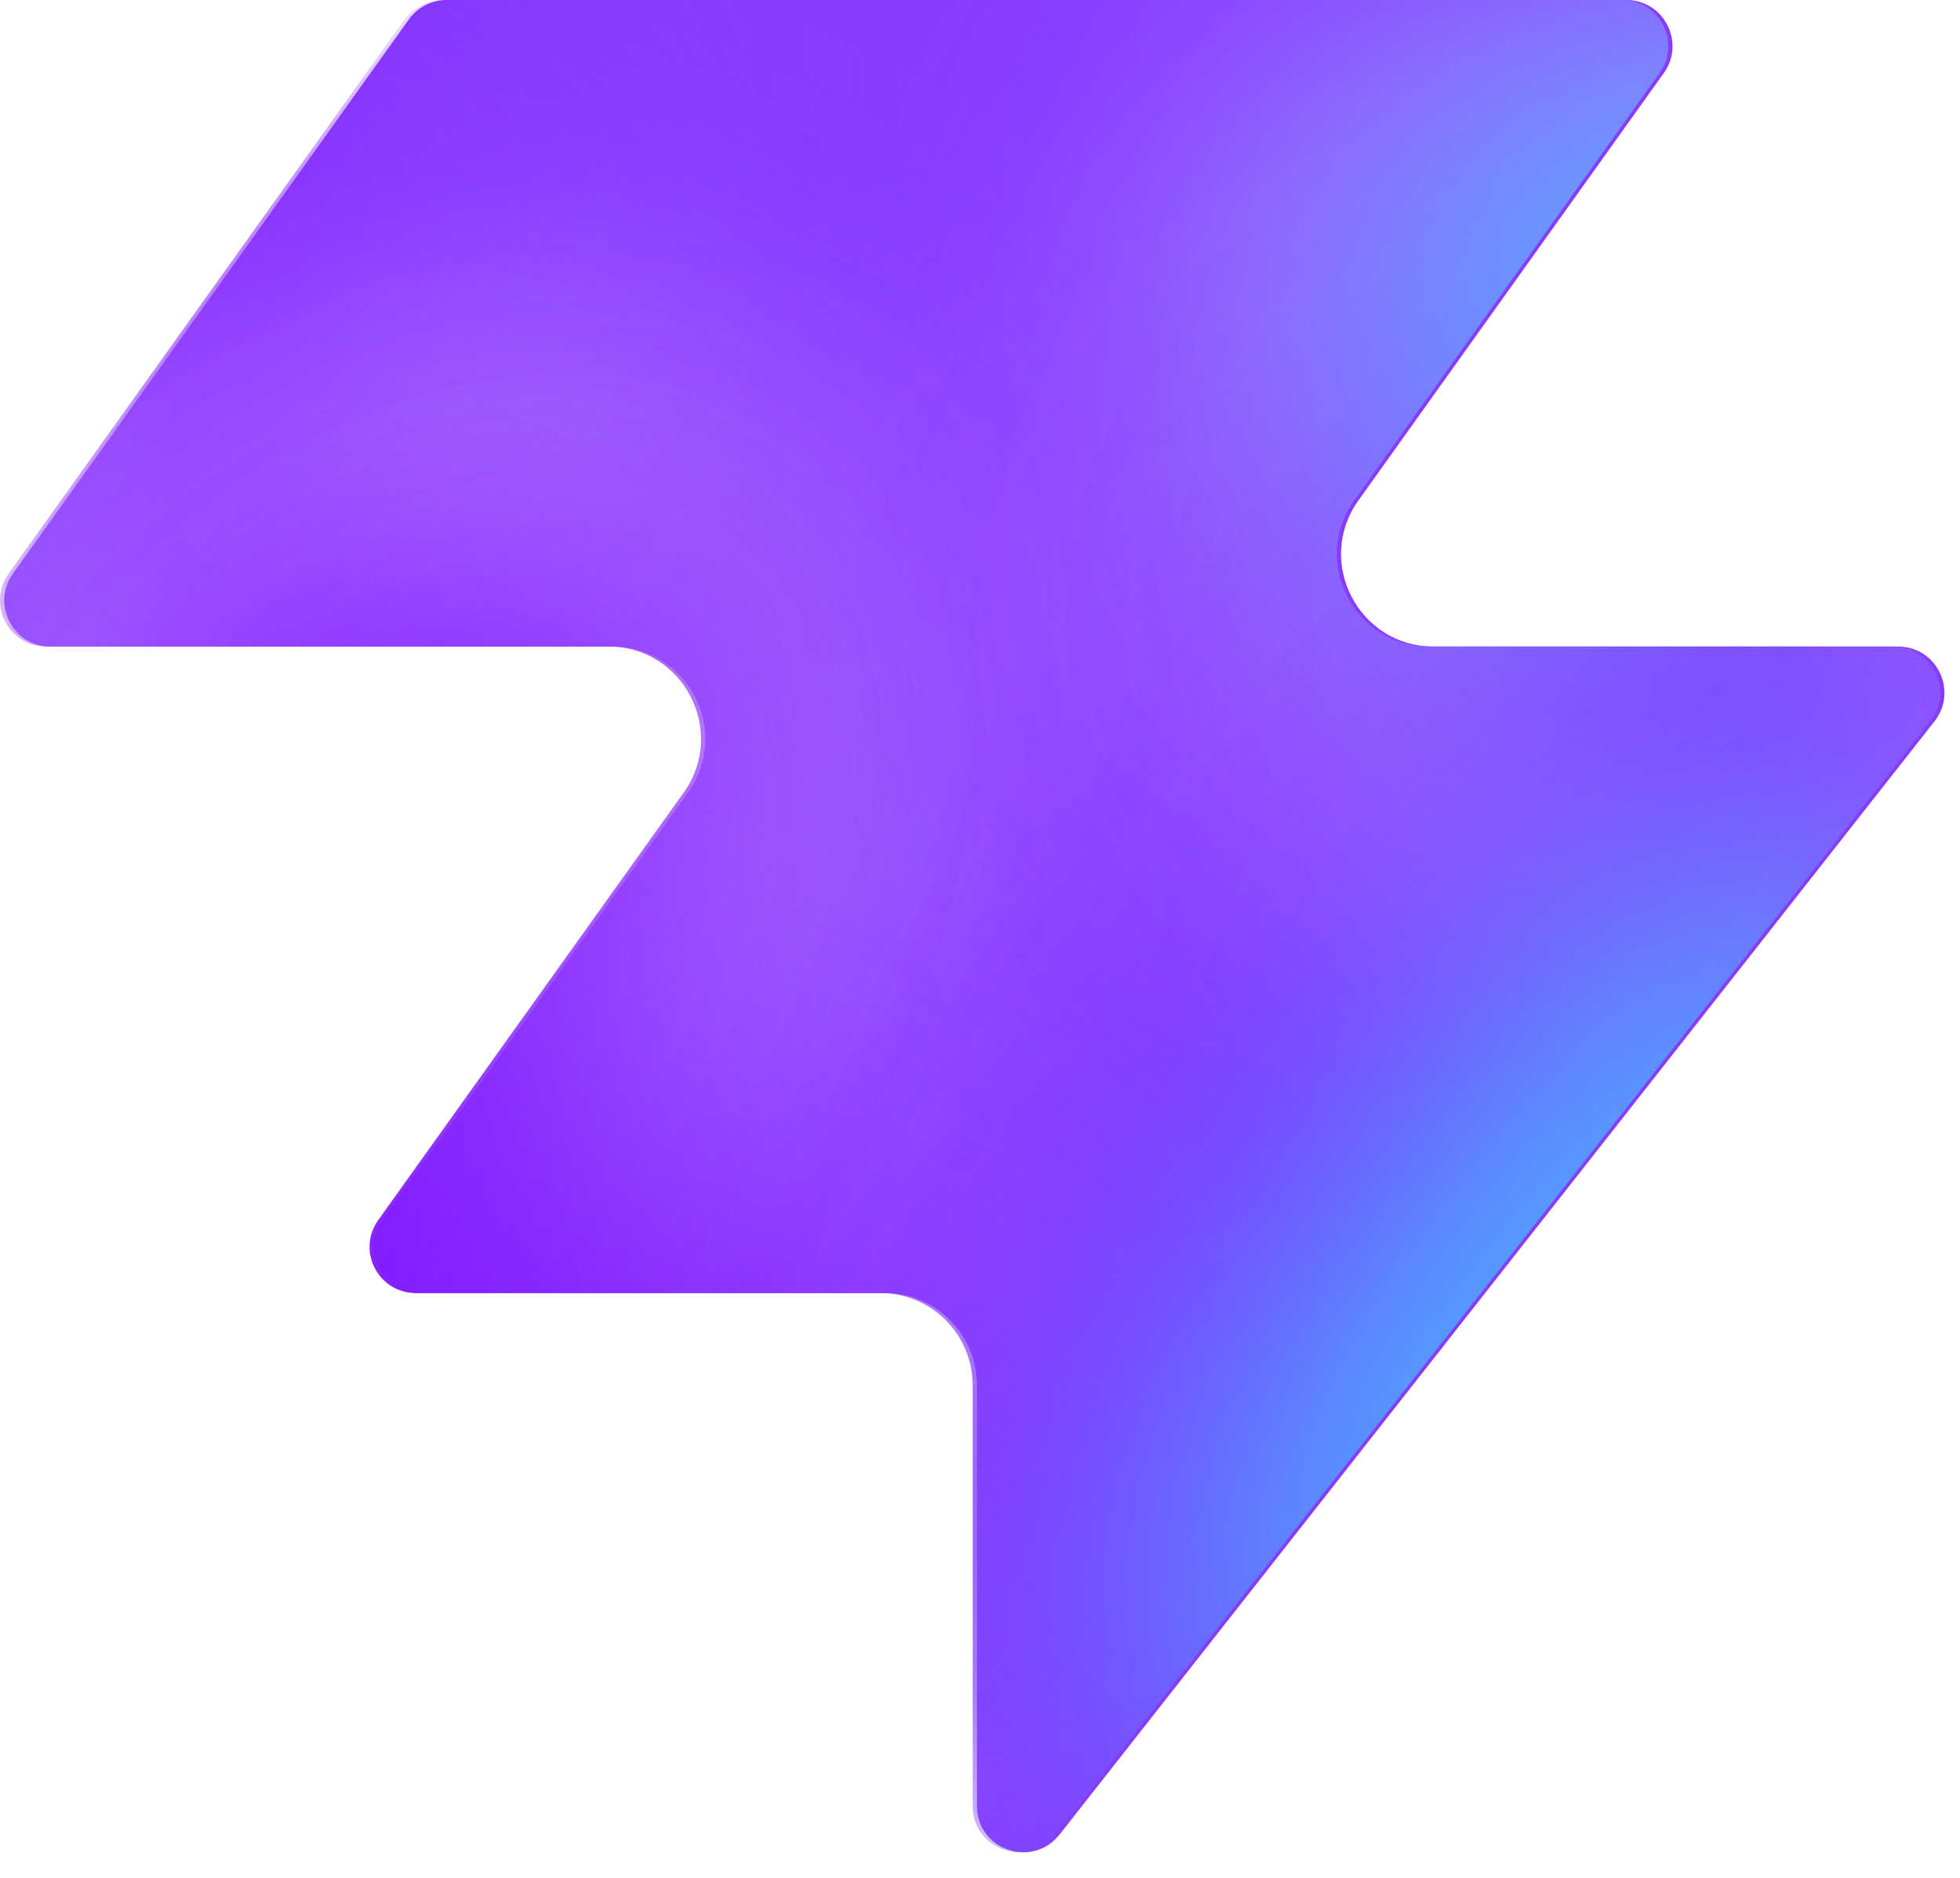
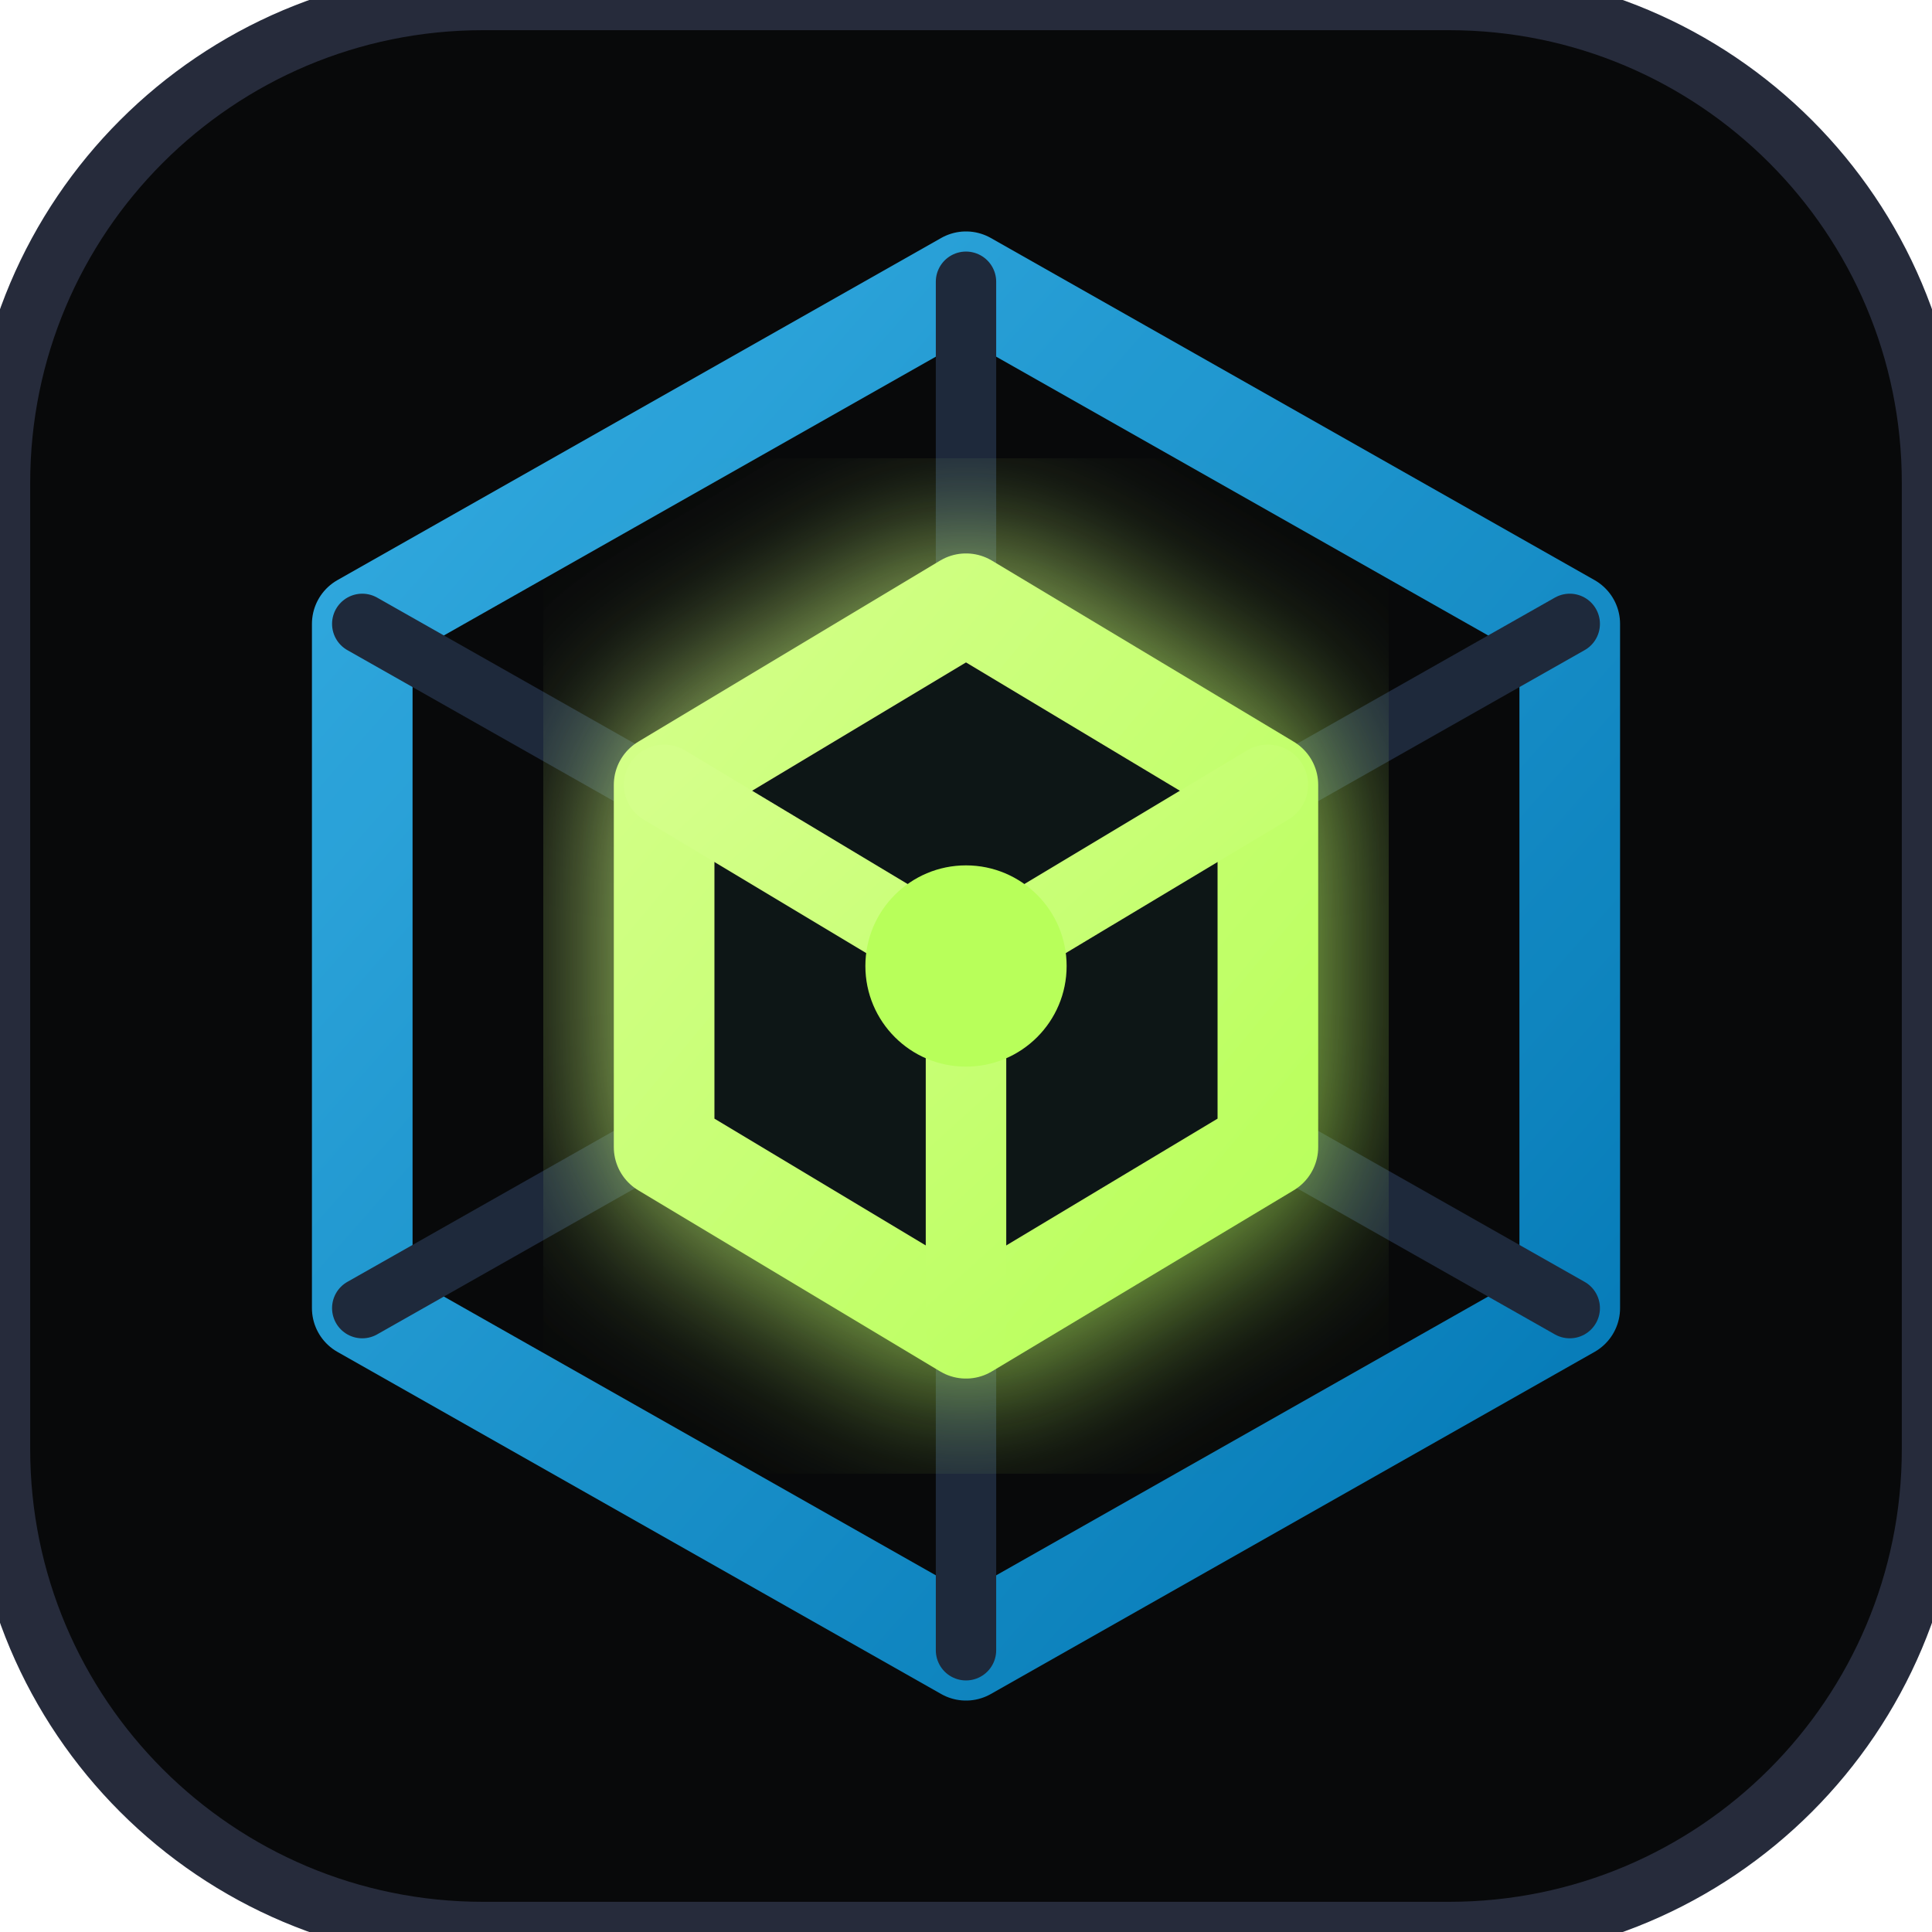
- <svg xmlns="http://www.w3.org/2000/svg" width="48" height="46" fill="none" viewBox="0 0 48 46">
-   <path fill="#863bff" d="M25.946 44.938c-.664.845-2.021.375-2.021-.698V33.937a2.26 2.26 0 0 0-2.262-2.262H10.287c-.92 0-1.456-1.04-.92-1.788l7.48-10.471c1.07-1.497 0-3.578-1.842-3.578H1.237c-.92 0-1.456-1.04-.92-1.788L10.013.474c.214-.297.556-.474.92-.474h28.894c.92 0 1.456 1.04.92 1.788l-7.48 10.471c-1.07 1.498 0 3.579 1.842 3.579h11.377c.943 0 1.473 1.088.89 1.83L25.947 44.94z" style="fill:#863bff;fill:color(display-p3 .525 .23 1);fill-opacity:1" />
-   <mask id="a" width="48" height="46" x="0" y="0" maskUnits="userSpaceOnUse" style="mask-type:alpha">
-     <path fill="#000" d="M25.842 44.938c-.664.844-2.021.375-2.021-.698V33.937a2.26 2.26 0 0 0-2.262-2.262H10.183c-.92 0-1.456-1.04-.92-1.788l7.48-10.471c1.07-1.498 0-3.579-1.842-3.579H1.133c-.92 0-1.456-1.04-.92-1.787L9.91.473c.214-.297.556-.474.92-.474h28.894c.92 0 1.456 1.04.92 1.788l-7.48 10.471c-1.07 1.498 0 3.578 1.842 3.578h11.377c.943 0 1.473 1.088.89 1.832L25.843 44.94z" style="fill:#000;fill-opacity:1" />
-   </mask>
-   <g mask="url(#a)">
-     <g filter="url(#b)">
-       <ellipse cx="5.508" cy="14.704" fill="#ede6ff" rx="5.508" ry="14.704" style="fill:#ede6ff;fill:color(display-p3 .927 .903 1);fill-opacity:1" transform="matrix(.00324 1 1 -.00324 -4.47 31.516)" />
-     </g>
-     <g filter="url(#c)">
-       <ellipse cx="10.399" cy="29.851" fill="#ede6ff" rx="10.399" ry="29.851" style="fill:#ede6ff;fill:color(display-p3 .927 .903 1);fill-opacity:1" transform="matrix(.00324 1 1 -.00324 -39.328 7.883)" />
-     </g>
-     <g filter="url(#d)">
-       <ellipse cx="5.508" cy="30.487" fill="#7e14ff" rx="5.508" ry="30.487" style="fill:#7e14ff;fill:color(display-p3 .492 .077 1);fill-opacity:1" transform="rotate(89.814 -25.913 -14.639)scale(1 -1)" />
-     </g>
-     <g filter="url(#e)">
-       <ellipse cx="5.508" cy="30.599" fill="#7e14ff" rx="5.508" ry="30.599" style="fill:#7e14ff;fill:color(display-p3 .492 .077 1);fill-opacity:1" transform="rotate(89.814 -32.644 -3.334)scale(1 -1)" />
-     </g>
-     <g filter="url(#f)">
-       <ellipse cx="5.508" cy="30.599" fill="#7e14ff" rx="5.508" ry="30.599" style="fill:#7e14ff;fill:color(display-p3 .492 .077 1);fill-opacity:1" transform="matrix(.00324 1 1 -.00324 -34.34 30.47)" />
-     </g>
-     <g filter="url(#g)">
-       <ellipse cx="14.072" cy="22.078" fill="#ede6ff" rx="14.072" ry="22.078" style="fill:#ede6ff;fill:color(display-p3 .927 .903 1);fill-opacity:1" transform="rotate(93.35 24.506 48.493)scale(-1 1)" />
-     </g>
-     <g filter="url(#h)">
-       <ellipse cx="3.47" cy="21.501" fill="#7e14ff" rx="3.47" ry="21.501" style="fill:#7e14ff;fill:color(display-p3 .492 .077 1);fill-opacity:1" transform="rotate(89.009 28.708 47.59)scale(-1 1)" />
-     </g>
-     <g filter="url(#i)">
-       <ellipse cx="3.47" cy="21.501" fill="#7e14ff" rx="3.47" ry="21.501" style="fill:#7e14ff;fill:color(display-p3 .492 .077 1);fill-opacity:1" transform="rotate(89.009 28.708 47.59)scale(-1 1)" />
-     </g>
-     <g filter="url(#j)">
-       <ellipse cx=".387" cy="8.972" fill="#7e14ff" rx="4.407" ry="29.108" style="fill:#7e14ff;fill:color(display-p3 .492 .077 1);fill-opacity:1" transform="rotate(39.51 .387 8.972)" />
-     </g>
-     <g filter="url(#k)">
-       <ellipse cx="47.523" cy="-6.092" fill="#7e14ff" rx="4.407" ry="29.108" style="fill:#7e14ff;fill:color(display-p3 .492 .077 1);fill-opacity:1" transform="rotate(37.892 47.523 -6.092)" />
-     </g>
-     <g filter="url(#l)">
-       <ellipse cx="41.412" cy="6.333" fill="#47bfff" rx="5.971" ry="9.665" style="fill:#47bfff;fill:color(display-p3 .28 .748 1);fill-opacity:1" transform="rotate(37.892 41.412 6.333)" />
-     </g>
-     <g filter="url(#m)">
-       <ellipse cx="-1.879" cy="38.332" fill="#7e14ff" rx="4.407" ry="29.108" style="fill:#7e14ff;fill:color(display-p3 .492 .077 1);fill-opacity:1" transform="rotate(37.892 -1.88 38.332)" />
-     </g>
-     <g filter="url(#n)">
-       <ellipse cx="-1.879" cy="38.332" fill="#7e14ff" rx="4.407" ry="29.108" style="fill:#7e14ff;fill:color(display-p3 .492 .077 1);fill-opacity:1" transform="rotate(37.892 -1.88 38.332)" />
-     </g>
-     <g filter="url(#o)">
-       <ellipse cx="35.651" cy="29.907" fill="#7e14ff" rx="4.407" ry="29.108" style="fill:#7e14ff;fill:color(display-p3 .492 .077 1);fill-opacity:1" transform="rotate(37.892 35.651 29.907)" />
-     </g>
-     <g filter="url(#p)">
-       <ellipse cx="38.418" cy="32.4" fill="#47bfff" rx="5.971" ry="15.297" style="fill:#47bfff;fill:color(display-p3 .28 .748 1);fill-opacity:1" transform="rotate(37.892 38.418 32.4)" />
-     </g>
-   </g>
+ <svg xmlns="http://www.w3.org/2000/svg" viewBox="0 0 48 48" width="48" height="48" fill="none">
  <defs>
-     <filter id="b" width="60.045" height="41.654" x="-19.77" y="16.149" color-interpolation-filters="sRGB" filterUnits="userSpaceOnUse">
-       <feFlood flood-opacity="0" result="BackgroundImageFix" />
-       <feBlend in="SourceGraphic" in2="BackgroundImageFix" result="shape" />
-       <feGaussianBlur result="effect1_foregroundBlur_2002_17158" stdDeviation="7.659" />
-     </filter>
-     <filter id="c" width="90.34" height="51.437" x="-54.613" y="-7.533" color-interpolation-filters="sRGB" filterUnits="userSpaceOnUse">
-       <feFlood flood-opacity="0" result="BackgroundImageFix" />
-       <feBlend in="SourceGraphic" in2="BackgroundImageFix" result="shape" />
-       <feGaussianBlur result="effect1_foregroundBlur_2002_17158" stdDeviation="7.659" />
-     </filter>
-     <filter id="d" width="79.355" height="29.4" x="-49.64" y="2.03" color-interpolation-filters="sRGB" filterUnits="userSpaceOnUse">
-       <feFlood flood-opacity="0" result="BackgroundImageFix" />
-       <feBlend in="SourceGraphic" in2="BackgroundImageFix" result="shape" />
-       <feGaussianBlur result="effect1_foregroundBlur_2002_17158" stdDeviation="4.596" />
-     </filter>
-     <filter id="e" width="79.579" height="29.4" x="-45.045" y="20.029" color-interpolation-filters="sRGB" filterUnits="userSpaceOnUse">
-       <feFlood flood-opacity="0" result="BackgroundImageFix" />
-       <feBlend in="SourceGraphic" in2="BackgroundImageFix" result="shape" />
-       <feGaussianBlur result="effect1_foregroundBlur_2002_17158" stdDeviation="4.596" />
-     </filter>
-     <filter id="f" width="79.579" height="29.4" x="-43.513" y="21.178" color-interpolation-filters="sRGB" filterUnits="userSpaceOnUse">
-       <feFlood flood-opacity="0" result="BackgroundImageFix" />
-       <feBlend in="SourceGraphic" in2="BackgroundImageFix" result="shape" />
-       <feGaussianBlur result="effect1_foregroundBlur_2002_17158" stdDeviation="4.596" />
-     </filter>
-     <filter id="g" width="74.749" height="58.852" x="15.756" y="-17.901" color-interpolation-filters="sRGB" filterUnits="userSpaceOnUse">
-       <feFlood flood-opacity="0" result="BackgroundImageFix" />
-       <feBlend in="SourceGraphic" in2="BackgroundImageFix" result="shape" />
-       <feGaussianBlur result="effect1_foregroundBlur_2002_17158" stdDeviation="7.659" />
-     </filter>
-     <filter id="h" width="61.377" height="25.362" x="23.548" y="2.284" color-interpolation-filters="sRGB" filterUnits="userSpaceOnUse">
-       <feFlood flood-opacity="0" result="BackgroundImageFix" />
-       <feBlend in="SourceGraphic" in2="BackgroundImageFix" result="shape" />
-       <feGaussianBlur result="effect1_foregroundBlur_2002_17158" stdDeviation="4.596" />
-     </filter>
-     <filter id="i" width="61.377" height="25.362" x="23.548" y="2.284" color-interpolation-filters="sRGB" filterUnits="userSpaceOnUse">
-       <feFlood flood-opacity="0" result="BackgroundImageFix" />
-       <feBlend in="SourceGraphic" in2="BackgroundImageFix" result="shape" />
-       <feGaussianBlur result="effect1_foregroundBlur_2002_17158" stdDeviation="4.596" />
-     </filter>
-     <filter id="j" width="56.045" height="63.649" x="-27.636" y="-22.853" color-interpolation-filters="sRGB" filterUnits="userSpaceOnUse">
-       <feFlood flood-opacity="0" result="BackgroundImageFix" />
-       <feBlend in="SourceGraphic" in2="BackgroundImageFix" result="shape" />
-       <feGaussianBlur result="effect1_foregroundBlur_2002_17158" stdDeviation="4.596" />
-     </filter>
-     <filter id="k" width="54.814" height="64.646" x="20.116" y="-38.415" color-interpolation-filters="sRGB" filterUnits="userSpaceOnUse">
-       <feFlood flood-opacity="0" result="BackgroundImageFix" />
-       <feBlend in="SourceGraphic" in2="BackgroundImageFix" result="shape" />
-       <feGaussianBlur result="effect1_foregroundBlur_2002_17158" stdDeviation="4.596" />
-     </filter>
-     <filter id="l" width="33.541" height="35.313" x="24.641" y="-11.323" color-interpolation-filters="sRGB" filterUnits="userSpaceOnUse">
-       <feFlood flood-opacity="0" result="BackgroundImageFix" />
-       <feBlend in="SourceGraphic" in2="BackgroundImageFix" result="shape" />
-       <feGaussianBlur result="effect1_foregroundBlur_2002_17158" stdDeviation="4.596" />
-     </filter>
-     <filter id="m" width="54.814" height="64.646" x="-29.286" y="6.009" color-interpolation-filters="sRGB" filterUnits="userSpaceOnUse">
-       <feFlood flood-opacity="0" result="BackgroundImageFix" />
-       <feBlend in="SourceGraphic" in2="BackgroundImageFix" result="shape" />
-       <feGaussianBlur result="effect1_foregroundBlur_2002_17158" stdDeviation="4.596" />
-     </filter>
-     <filter id="n" width="54.814" height="64.646" x="-29.286" y="6.009" color-interpolation-filters="sRGB" filterUnits="userSpaceOnUse">
-       <feFlood flood-opacity="0" result="BackgroundImageFix" />
-       <feBlend in="SourceGraphic" in2="BackgroundImageFix" result="shape" />
-       <feGaussianBlur result="effect1_foregroundBlur_2002_17158" stdDeviation="4.596" />
-     </filter>
-     <filter id="o" width="54.814" height="64.646" x="8.244" y="-2.416" color-interpolation-filters="sRGB" filterUnits="userSpaceOnUse">
-       <feFlood flood-opacity="0" result="BackgroundImageFix" />
-       <feBlend in="SourceGraphic" in2="BackgroundImageFix" result="shape" />
-       <feGaussianBlur result="effect1_foregroundBlur_2002_17158" stdDeviation="4.596" />
-     </filter>
-     <filter id="p" width="39.409" height="43.623" x="18.713" y="10.588" color-interpolation-filters="sRGB" filterUnits="userSpaceOnUse">
-       <feFlood flood-opacity="0" result="BackgroundImageFix" />
-       <feBlend in="SourceGraphic" in2="BackgroundImageFix" result="shape" />
-       <feGaussianBlur result="effect1_foregroundBlur_2002_17158" stdDeviation="4.596" />
+     <linearGradient id="fav-neon-lime" x1="0%" y1="0%" x2="100%" y2="100%">
+       <stop offset="0%" stop-color="#D4FF8A" />
+       <stop offset="100%" stop-color="#B8FF5A" />
+     </linearGradient>
+     <linearGradient id="fav-cyan-edge" x1="0%" y1="0%" x2="100%" y2="100%">
+       <stop offset="0%" stop-color="#38BDF8" />
+       <stop offset="100%" stop-color="#0284C7" />
+     </linearGradient>
+     <filter id="fav-glow" x="-20%" y="-20%" width="140%" height="140%">
+       <feGaussianBlur stdDeviation="2" result="blur" />
+       <feComposite in="SourceGraphic" in2="blur" operator="over" />
    </filter>
  </defs>
+   <rect width="48" height="48" rx="12" fill="#08090A" stroke="#262B3B" stroke-width="1.5" />
+   <path d="M24 7L39 15.5V32.5L24 41L9 32.5V15.5L24 7Z" stroke="url(#fav-cyan-edge)" stroke-width="2.5" stroke-linecap="round" stroke-linejoin="round" opacity="0.9" />
+   <path d="M24 7V24M39 15.5L24 24M9 15.5L24 24M24 24V41M24 24L39 32.5M24 24L9 32.5" stroke="#1E293B" stroke-width="1.5" stroke-linecap="round" />
+   <path d="M24 15L31.5 19.5V28.5L24 33L16.5 28.5V19.5L24 15Z" fill="#111318" stroke="url(#fav-neon-lime)" stroke-width="2.5" stroke-linecap="round" stroke-linejoin="round" filter="url(#fav-glow)" />
+   <path d="M24 24L31.5 19.5M24 24L16.5 19.5M24 24V33" stroke="url(#fav-neon-lime)" stroke-width="2" stroke-linecap="round" />
+   <circle cx="24" cy="24" r="2.5" fill="#B8FF5A" />
</svg>
